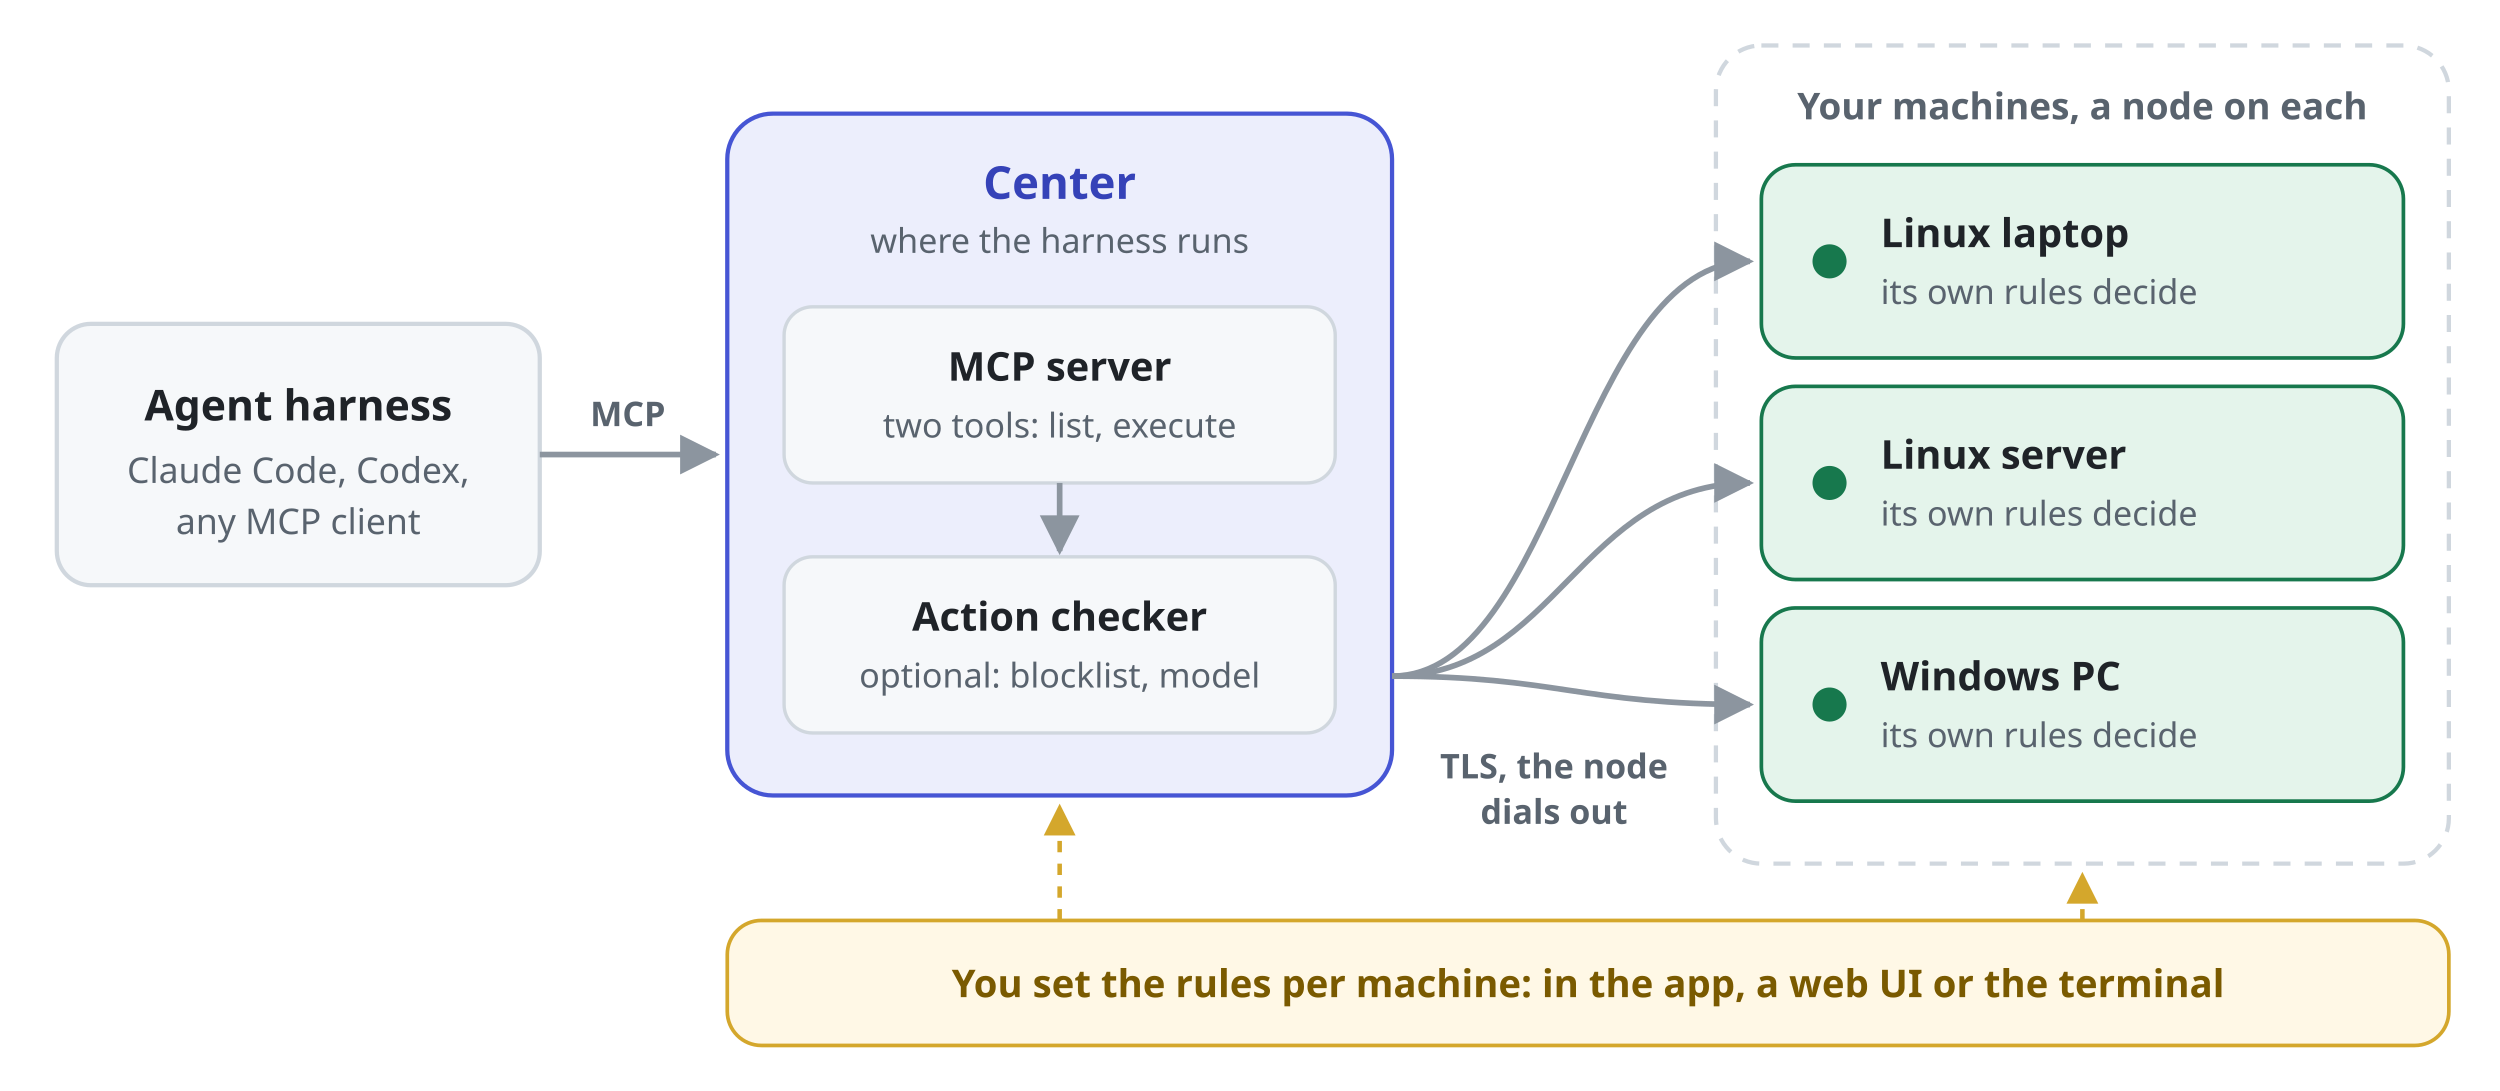
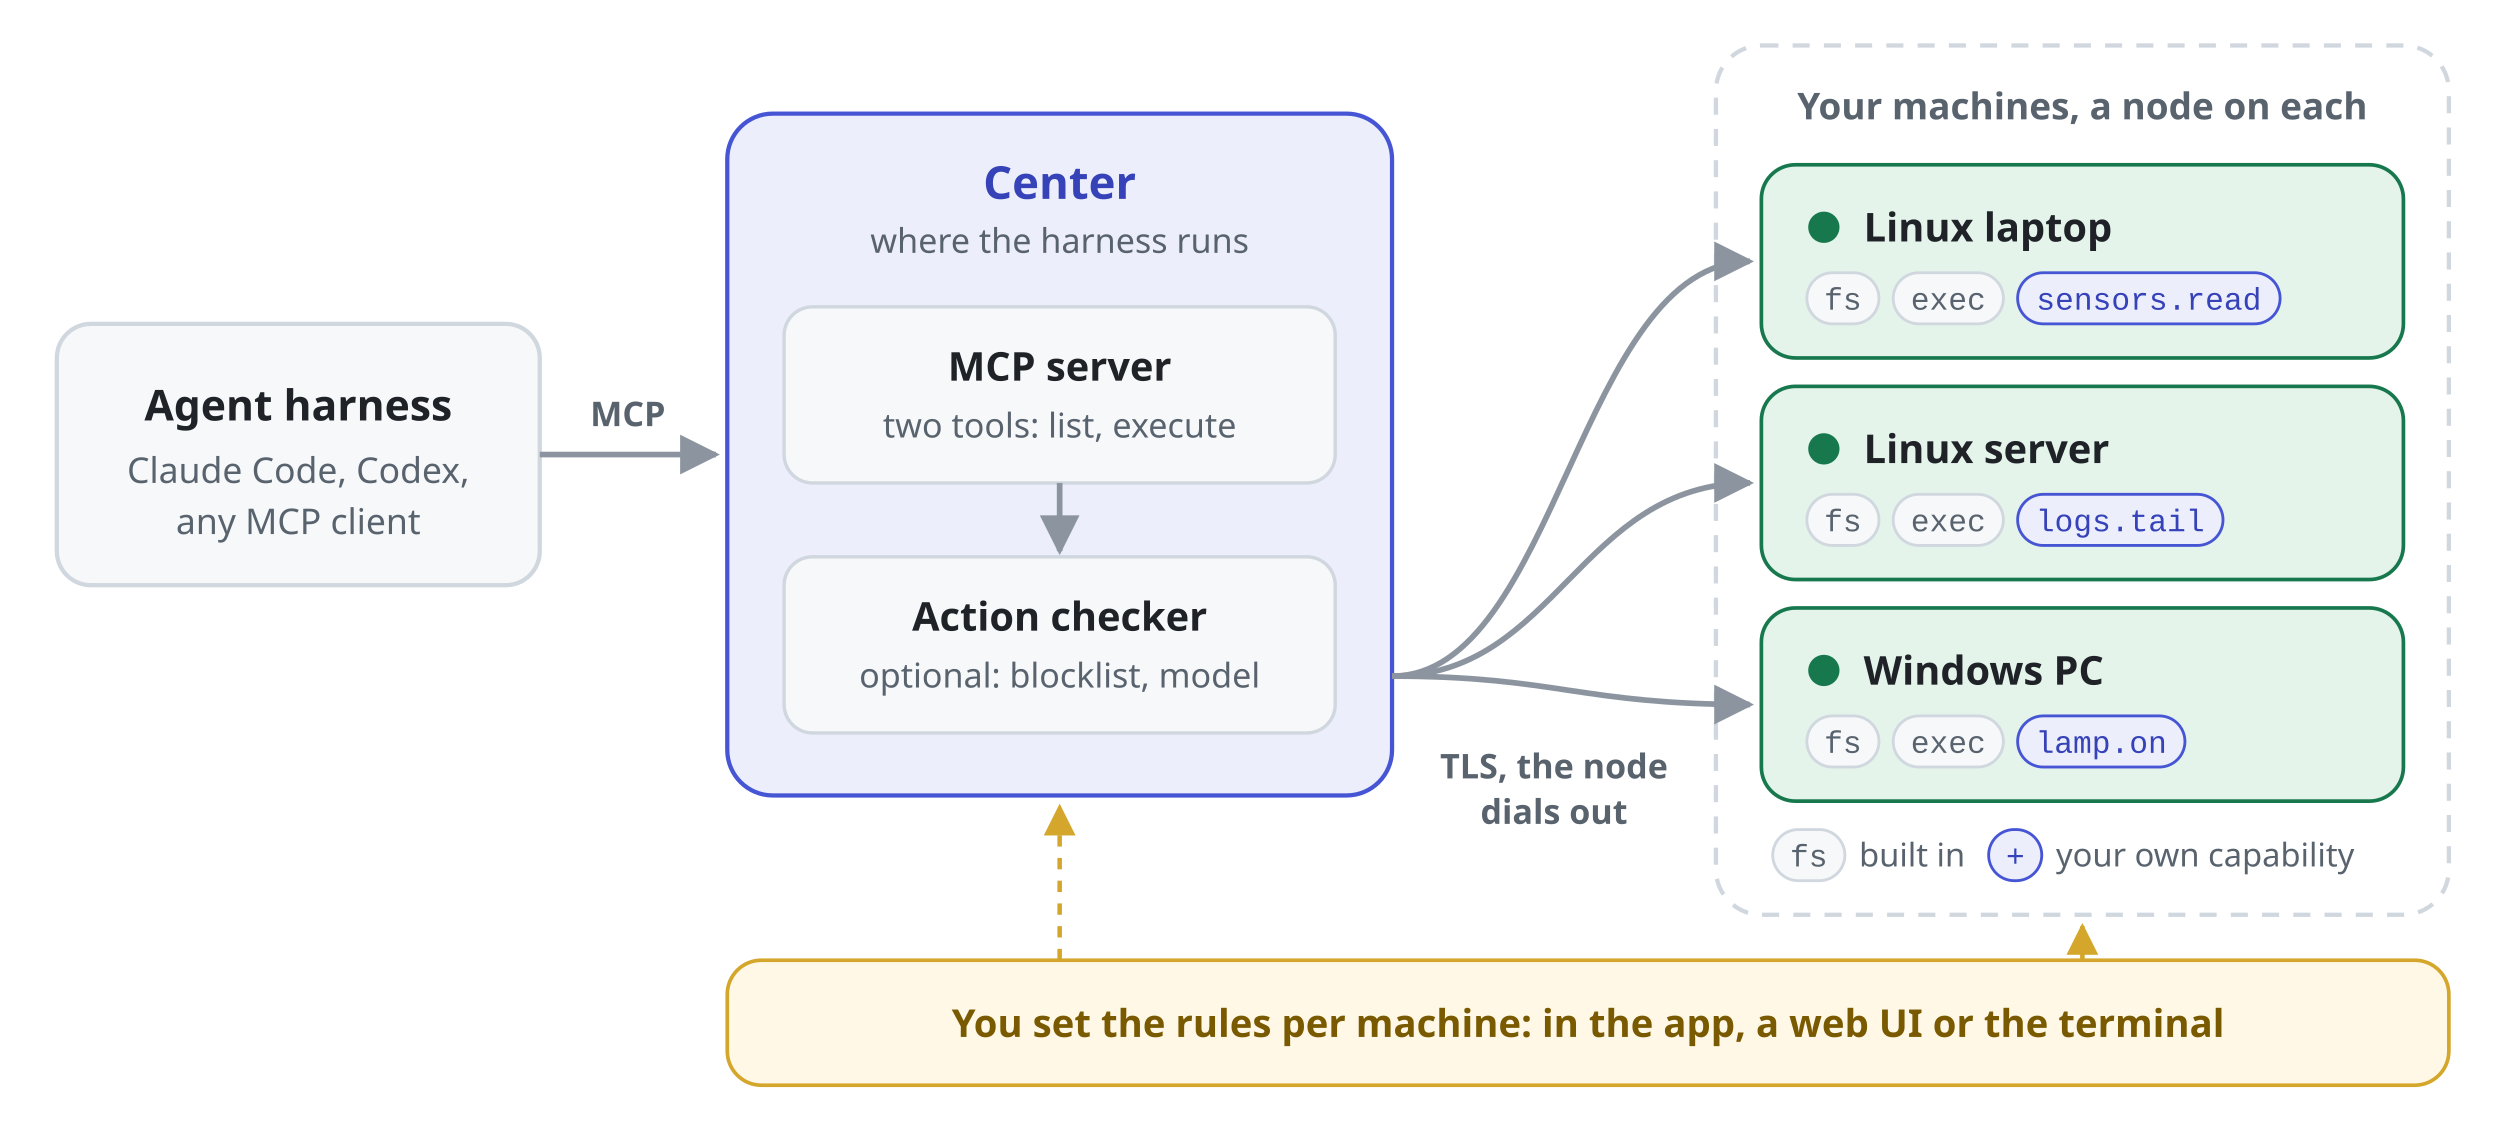
- <svg xmlns="http://www.w3.org/2000/svg" viewBox="0 0 880 384" width="880" height="384" font-family="-apple-system,BlinkMacSystemFont,'Segoe UI','Noto Sans',Helvetica,Arial,sans-serif">
+ <svg xmlns="http://www.w3.org/2000/svg" viewBox="0 0 880 398" width="880" height="398" font-family="-apple-system,BlinkMacSystemFont,'Segoe UI','Noto Sans',Helvetica,Arial,sans-serif">
  <defs>
    <marker id="arr" viewBox="0 0 10 10" refX="9" refY="5" markerWidth="7" markerHeight="7" orient="auto-start-reverse">
      <path d="M0 0 10 5 0 10z" fill="#8c959f" />
    </marker>
    <marker id="arry" viewBox="0 0 10 10" refX="9" refY="5" markerWidth="7" markerHeight="7" orient="auto-start-reverse">
      <path d="M0 0 10 5 0 10z" fill="#d4a72c" />
    </marker>
  </defs>
  <rect x="20" y="114" width="170" height="92" rx="12" fill="#f6f8fa" stroke="#d0d7de" stroke-width="1.5" />
  <text x="105" y="148" font-size="15" font-weight="600" fill="#1f2328" text-anchor="middle">Agent harness</text>
  <text x="105" y="170" font-size="12.5" font-weight="400" fill="#59636e" text-anchor="middle">Claude Code, Codex,</text>
  <text x="105" y="188" font-size="12.5" font-weight="400" fill="#59636e" text-anchor="middle">any MCP client</text>
  <line x1="190" y1="160" x2="252" y2="160" stroke="#8c959f" stroke-width="2" marker-end="url(#arr)" />
  <text x="221" y="150" font-size="12" font-weight="600" fill="#59636e" text-anchor="middle">MCP</text>
  <rect x="256" y="40" width="234" height="240" rx="16" fill="#eceefc" stroke="#4655d4" stroke-width="1.5" />
  <text x="373" y="70" font-size="16" font-weight="700" fill="#3542b8" text-anchor="middle">Center</text>
  <text x="373" y="89" font-size="12" font-weight="400" fill="#59636e" text-anchor="middle">where the harness runs</text>
  <rect x="276" y="108" width="194" height="62" rx="10" fill="#f6f8fa" stroke="#d0d7de" stroke-width="1.2" />
  <text x="373" y="134" font-size="14" font-weight="600" fill="#1f2328" text-anchor="middle">MCP server</text>
  <text x="373" y="154" font-size="12" font-weight="400" fill="#59636e" text-anchor="middle">two tools: list, execute</text>
  <rect x="276" y="196" width="194" height="62" rx="10" fill="#f6f8fa" stroke="#d0d7de" stroke-width="1.2" />
  <text x="373" y="222" font-size="14" font-weight="600" fill="#1f2328" text-anchor="middle">Action checker</text>
  <text x="373" y="242" font-size="12" font-weight="400" fill="#59636e" text-anchor="middle">optional: blocklist, model</text>
  <line x1="373" y1="170" x2="373" y2="194" stroke="#8c959f" stroke-width="2" marker-end="url(#arr)" />
-   <rect x="604" y="16" width="258" height="288" rx="16" fill="none" stroke="#d0d7de" stroke-width="1.5" stroke-dasharray="6 5" />
+   <rect x="604" y="16" width="258" height="306" rx="16" fill="none" stroke="#d0d7de" stroke-width="1.5" stroke-dasharray="6 5" />
  <text x="733" y="42" font-size="13" font-weight="600" fill="#59636e" text-anchor="middle">Your machines, a node on each</text>
  <rect x="620" y="58" width="226" height="68" rx="12" fill="#e4f4eb" stroke="#17784d" stroke-width="1.3" />
-   <circle cx="644" cy="92" r="6" fill="#17784d" />
-   <text x="662" y="87" font-size="14" font-weight="600" fill="#1f2328" text-anchor="start">Linux laptop</text>
-   <text x="662" y="107" font-size="12" font-weight="400" fill="#59636e" text-anchor="start">its own rules decide</text>
+   <circle cx="642" cy="80" r="5.5" fill="#17784d" />
+   <text x="656" y="85" font-size="14" font-weight="600" fill="#1f2328" text-anchor="start">Linux laptop</text>
+   <rect x="636" y="96" width="25.4" height="18" rx="9" fill="#f6f8fa" stroke="#d0d7de" stroke-width="1" />
+   <text x="648.7" y="109" font-size="11" font-family="ui-monospace,SFMono-Regular,Menlo,Consolas,'Liberation Mono',monospace" fill="#59636e" text-anchor="middle">fs</text>
+   <rect x="666.4" y="96" width="38.8" height="18" rx="9" fill="#f6f8fa" stroke="#d0d7de" stroke-width="1" />
+   <text x="685.8" y="109" font-size="11" font-family="ui-monospace,SFMono-Regular,Menlo,Consolas,'Liberation Mono',monospace" fill="#59636e" text-anchor="middle">exec</text>
+   <rect x="710.2" y="96" width="92.4" height="18" rx="9" fill="#eceefc" stroke="#4655d4" stroke-width="1" />
+   <text x="756.4" y="109" font-size="11" font-family="ui-monospace,SFMono-Regular,Menlo,Consolas,'Liberation Mono',monospace" fill="#3542b8" text-anchor="middle">sensors.read</text>
  <rect x="620" y="136" width="226" height="68" rx="12" fill="#e4f4eb" stroke="#17784d" stroke-width="1.3" />
-   <circle cx="644" cy="170" r="6" fill="#17784d" />
-   <text x="662" y="165" font-size="14" font-weight="600" fill="#1f2328" text-anchor="start">Linux server</text>
-   <text x="662" y="185" font-size="12" font-weight="400" fill="#59636e" text-anchor="start">its own rules decide</text>
+   <circle cx="642" cy="158" r="5.5" fill="#17784d" />
+   <text x="656" y="163" font-size="14" font-weight="600" fill="#1f2328" text-anchor="start">Linux server</text>
+   <rect x="636" y="174" width="25.4" height="18" rx="9" fill="#f6f8fa" stroke="#d0d7de" stroke-width="1" />
+   <text x="648.7" y="187" font-size="11" font-family="ui-monospace,SFMono-Regular,Menlo,Consolas,'Liberation Mono',monospace" fill="#59636e" text-anchor="middle">fs</text>
+   <rect x="666.4" y="174" width="38.8" height="18" rx="9" fill="#f6f8fa" stroke="#d0d7de" stroke-width="1" />
+   <text x="685.8" y="187" font-size="11" font-family="ui-monospace,SFMono-Regular,Menlo,Consolas,'Liberation Mono',monospace" fill="#59636e" text-anchor="middle">exec</text>
+   <rect x="710.2" y="174" width="72.3" height="18" rx="9" fill="#eceefc" stroke="#4655d4" stroke-width="1" />
+   <text x="746.3" y="187" font-size="11" font-family="ui-monospace,SFMono-Regular,Menlo,Consolas,'Liberation Mono',monospace" fill="#3542b8" text-anchor="middle">logs.tail</text>
  <rect x="620" y="214" width="226" height="68" rx="12" fill="#e4f4eb" stroke="#17784d" stroke-width="1.3" />
-   <circle cx="644" cy="248" r="6" fill="#17784d" />
-   <text x="662" y="243" font-size="14" font-weight="600" fill="#1f2328" text-anchor="start">Windows PC</text>
-   <text x="662" y="263" font-size="12" font-weight="400" fill="#59636e" text-anchor="start">its own rules decide</text>
+   <circle cx="642" cy="236" r="5.5" fill="#17784d" />
+   <text x="656" y="241" font-size="14" font-weight="600" fill="#1f2328" text-anchor="start">Windows PC</text>
+   <rect x="636" y="252" width="25.4" height="18" rx="9" fill="#f6f8fa" stroke="#d0d7de" stroke-width="1" />
+   <text x="648.7" y="265" font-size="11" font-family="ui-monospace,SFMono-Regular,Menlo,Consolas,'Liberation Mono',monospace" fill="#59636e" text-anchor="middle">fs</text>
+   <rect x="666.4" y="252" width="38.8" height="18" rx="9" fill="#f6f8fa" stroke="#d0d7de" stroke-width="1" />
+   <text x="685.8" y="265" font-size="11" font-family="ui-monospace,SFMono-Regular,Menlo,Consolas,'Liberation Mono',monospace" fill="#59636e" text-anchor="middle">exec</text>
+   <rect x="710.2" y="252" width="58.9" height="18" rx="9" fill="#eceefc" stroke="#4655d4" stroke-width="1" />
+   <text x="739.6" y="265" font-size="11" font-family="ui-monospace,SFMono-Regular,Menlo,Consolas,'Liberation Mono',monospace" fill="#3542b8" text-anchor="middle">lamp.on</text>
+   <rect x="624" y="292" width="25.4" height="18" rx="9" fill="#f6f8fa" stroke="#d0d7de" stroke-width="1" />
+   <text x="636.7" y="305" font-size="11" font-family="ui-monospace,SFMono-Regular,Menlo,Consolas,'Liberation Mono',monospace" fill="#59636e" text-anchor="middle">fs</text>
+   <text x="654.4" y="305" font-size="11.5" font-weight="400" fill="#59636e" text-anchor="start">built in</text>
+   <rect x="700" y="292" width="18.7" height="18" rx="9" fill="#eceefc" stroke="#4655d4" stroke-width="1" />
+   <text x="709.4" y="305" font-size="11" font-family="ui-monospace,SFMono-Regular,Menlo,Consolas,'Liberation Mono',monospace" fill="#3542b8" text-anchor="middle">+</text>
+   <text x="723.7" y="305" font-size="11.5" font-weight="400" fill="#59636e" text-anchor="start">your own capability</text>
  <path d="M490 238 C 548 238, 556 92, 616 92" fill="none" stroke="#8c959f" stroke-width="2" marker-end="url(#arr)" />
  <path d="M490 238 C 548 238, 556 170, 616 170" fill="none" stroke="#8c959f" stroke-width="2" marker-end="url(#arr)" />
  <path d="M490 238 C 548 238, 556 248, 616 248" fill="none" stroke="#8c959f" stroke-width="2" marker-end="url(#arr)" />
  <text x="547" y="274" font-size="12" font-weight="600" fill="#59636e" text-anchor="middle">TLS, the node</text>
  <text x="547" y="290" font-size="12" font-weight="600" fill="#59636e" text-anchor="middle">dials out</text>
-   <rect x="256" y="324" width="606" height="44" rx="12" fill="#fff8e6" stroke="#d4a72c" stroke-width="1.3" />
-   <text x="559" y="351" font-size="13.5" font-weight="600" fill="#7a5a00" text-anchor="middle">You set the rules per machine: in the app, a web UI or the terminal</text>
-   <line x1="373" y1="324" x2="373" y2="284" stroke="#d4a72c" stroke-width="1.6" stroke-dasharray="4 4" marker-end="url(#arry)" />
-   <line x1="733" y1="324" x2="733" y2="308" stroke="#d4a72c" stroke-width="1.6" stroke-dasharray="4 4" marker-end="url(#arry)" />
+   <rect x="256" y="338" width="606" height="44" rx="12" fill="#fff8e6" stroke="#d4a72c" stroke-width="1.3" />
+   <text x="559" y="365" font-size="13.5" font-weight="600" fill="#7a5a00" text-anchor="middle">You set the rules per machine: in the app, a web UI or the terminal</text>
+   <line x1="373" y1="338" x2="373" y2="284" stroke="#d4a72c" stroke-width="1.6" stroke-dasharray="4 4" marker-end="url(#arry)" />
+   <line x1="733" y1="338" x2="733" y2="326" stroke="#d4a72c" stroke-width="1.6" stroke-dasharray="4 4" marker-end="url(#arry)" />
</svg>
